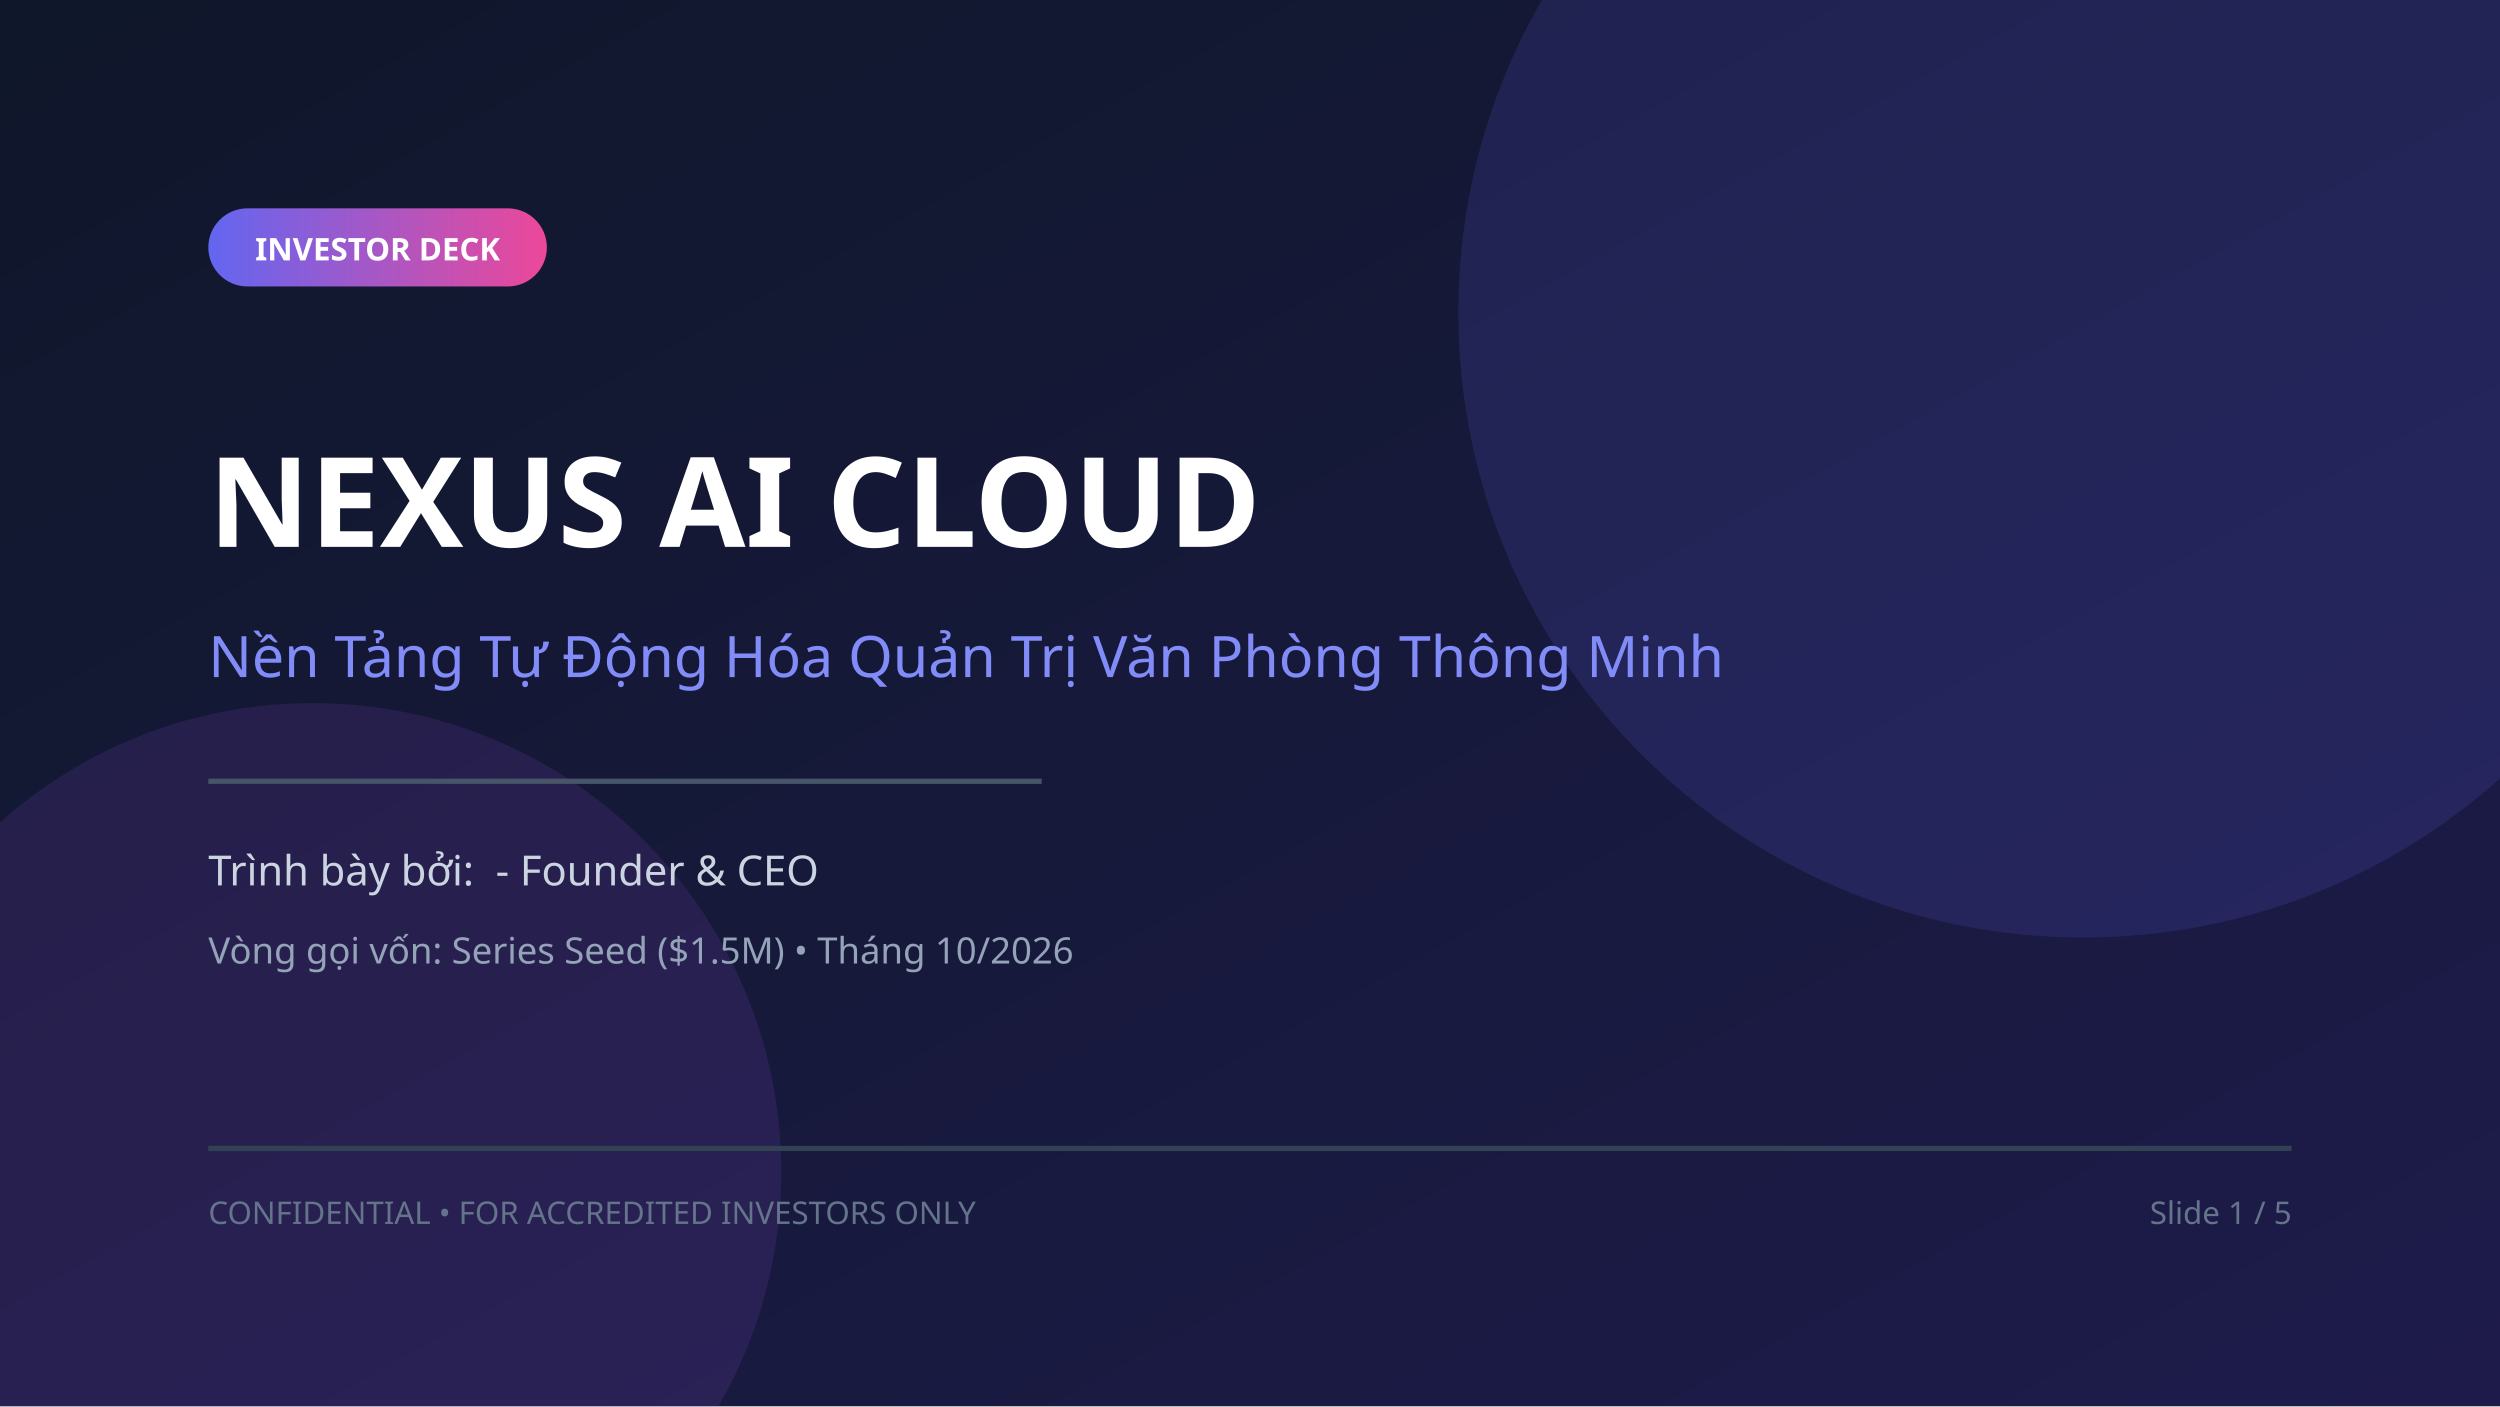
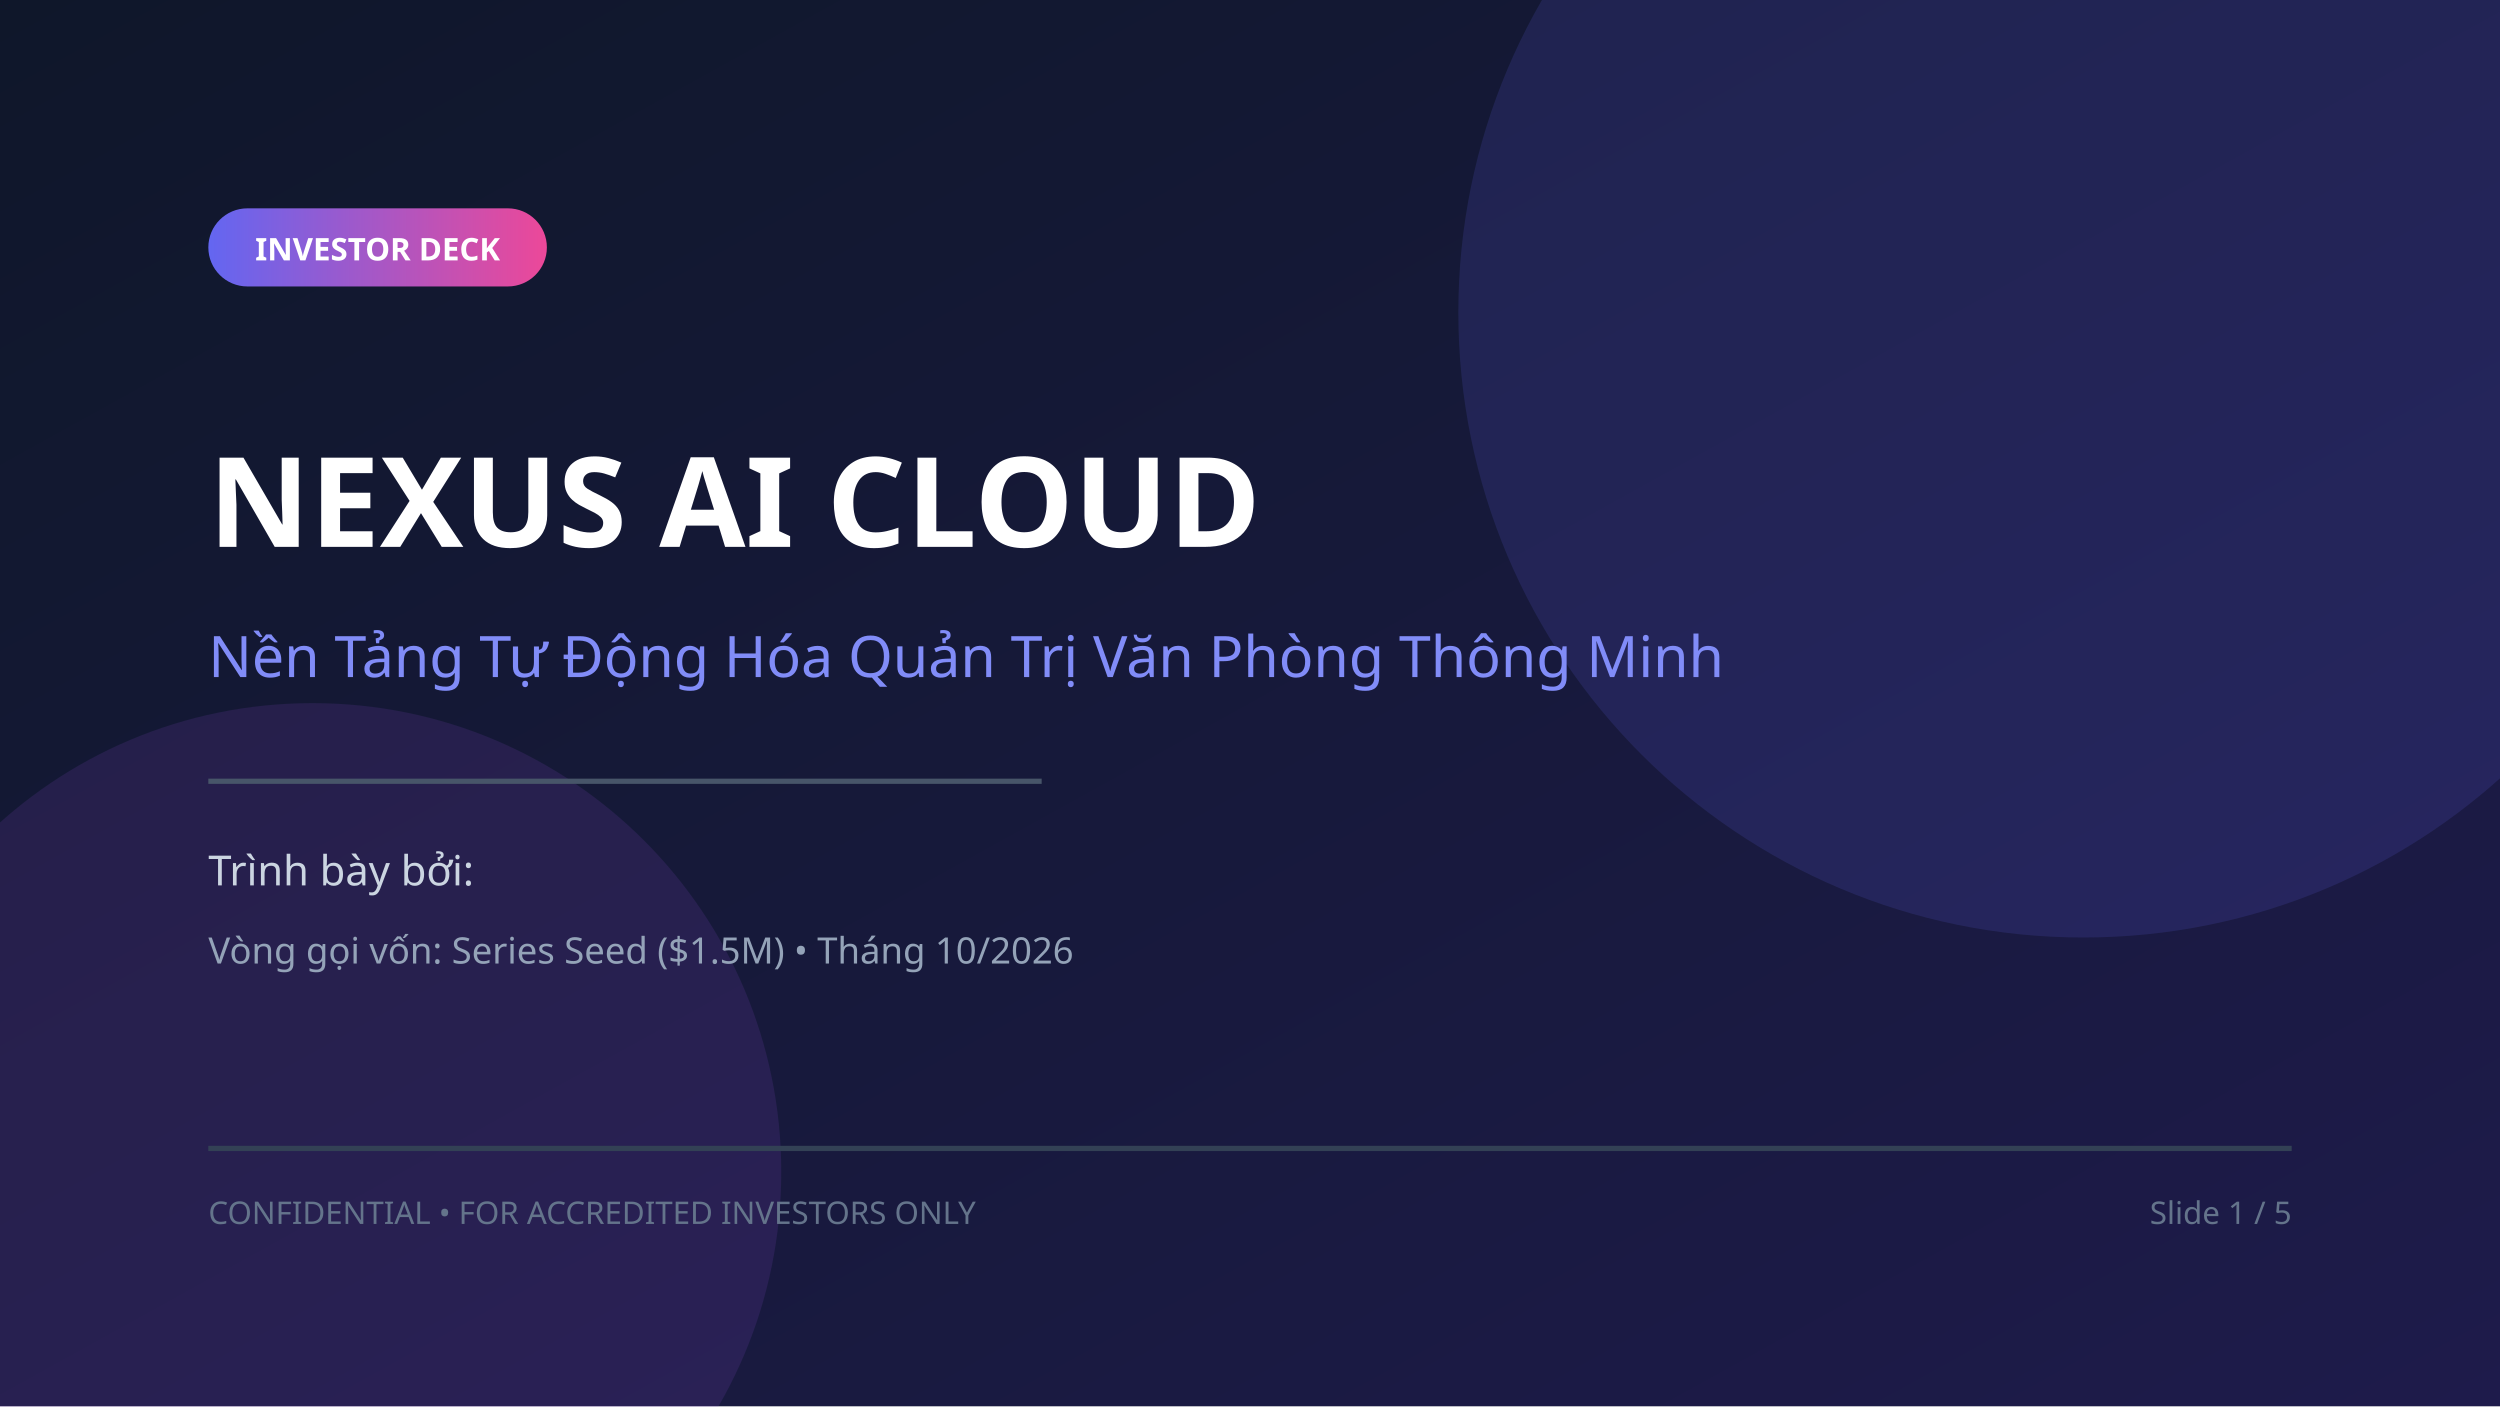
<svg xmlns="http://www.w3.org/2000/svg" viewBox="0 0 960 540" width="100%" height="100%">
  <defs>
    <linearGradient id="bg" x1="0%" y1="0%" x2="100%" y2="100%">
      <stop offset="0%" stop-color="#0f172a" />
      <stop offset="100%" stop-color="#1e1b4b" />
    </linearGradient>
    <linearGradient id="glow" x1="0%" y1="0%" x2="100%" y2="0%">
      <stop offset="0%" stop-color="#6366f1" />
      <stop offset="100%" stop-color="#ec4899" />
    </linearGradient>
  </defs>
  <rect width="100%" height="100%" fill="url(#bg)" />
  <circle cx="800" cy="120" r="240" fill="#6366f1" opacity="0.15" />
  <circle cx="120" cy="450" r="180" fill="#a855f7" opacity="0.12" />
  <rect x="80" y="80" width="130" height="30" rx="15" fill="url(#glow)" />
  <text x="145" y="100" font-size="12" font-family="sans-serif" font-weight="bold" fill="#ffffff" text-anchor="middle">INVESTOR DECK</text>
  <text x="80" y="210" font-size="48" font-family="sans-serif" font-weight="900" fill="#ffffff">NEXUS AI CLOUD</text>
  <text x="80" y="260" font-size="22" font-family="sans-serif" font-weight="500" fill="#818cf8">Nền Tảng Tự Động Hóa Quản Trị Văn Phòng Thông Minh</text>
  <line x1="80" y1="300" x2="400" y2="300" stroke="#475569" stroke-width="2" />
-   <text x="80" y="340" font-size="16" font-family="sans-serif" fill="#cbd5e1">Trình bày bởi: <strong>Trần Hoàng Quân</strong> - Founder &amp; CEO</text>
+   <text x="80" y="340" font-size="16" font-family="sans-serif" fill="#cbd5e1">Trình bày bởi: <strong>Executive Team</strong>
+   </text>
  <text x="80" y="370" font-size="14" font-family="sans-serif" fill="#94a3b8">Vòng gọi vốn: Series Seed ($1.5M) • Tháng 10/2026</text>
  <rect x="80" y="440" width="800" height="2" fill="#334155" />
  <text x="80" y="470" font-size="12" font-family="sans-serif" fill="#64748b">CONFIDENTIAL • FOR ACCREDITED INVESTORS ONLY</text>
  <text x="880" y="470" font-size="12" font-family="sans-serif" fill="#64748b" text-anchor="end">Slide 1 / 5</text>
</svg>
